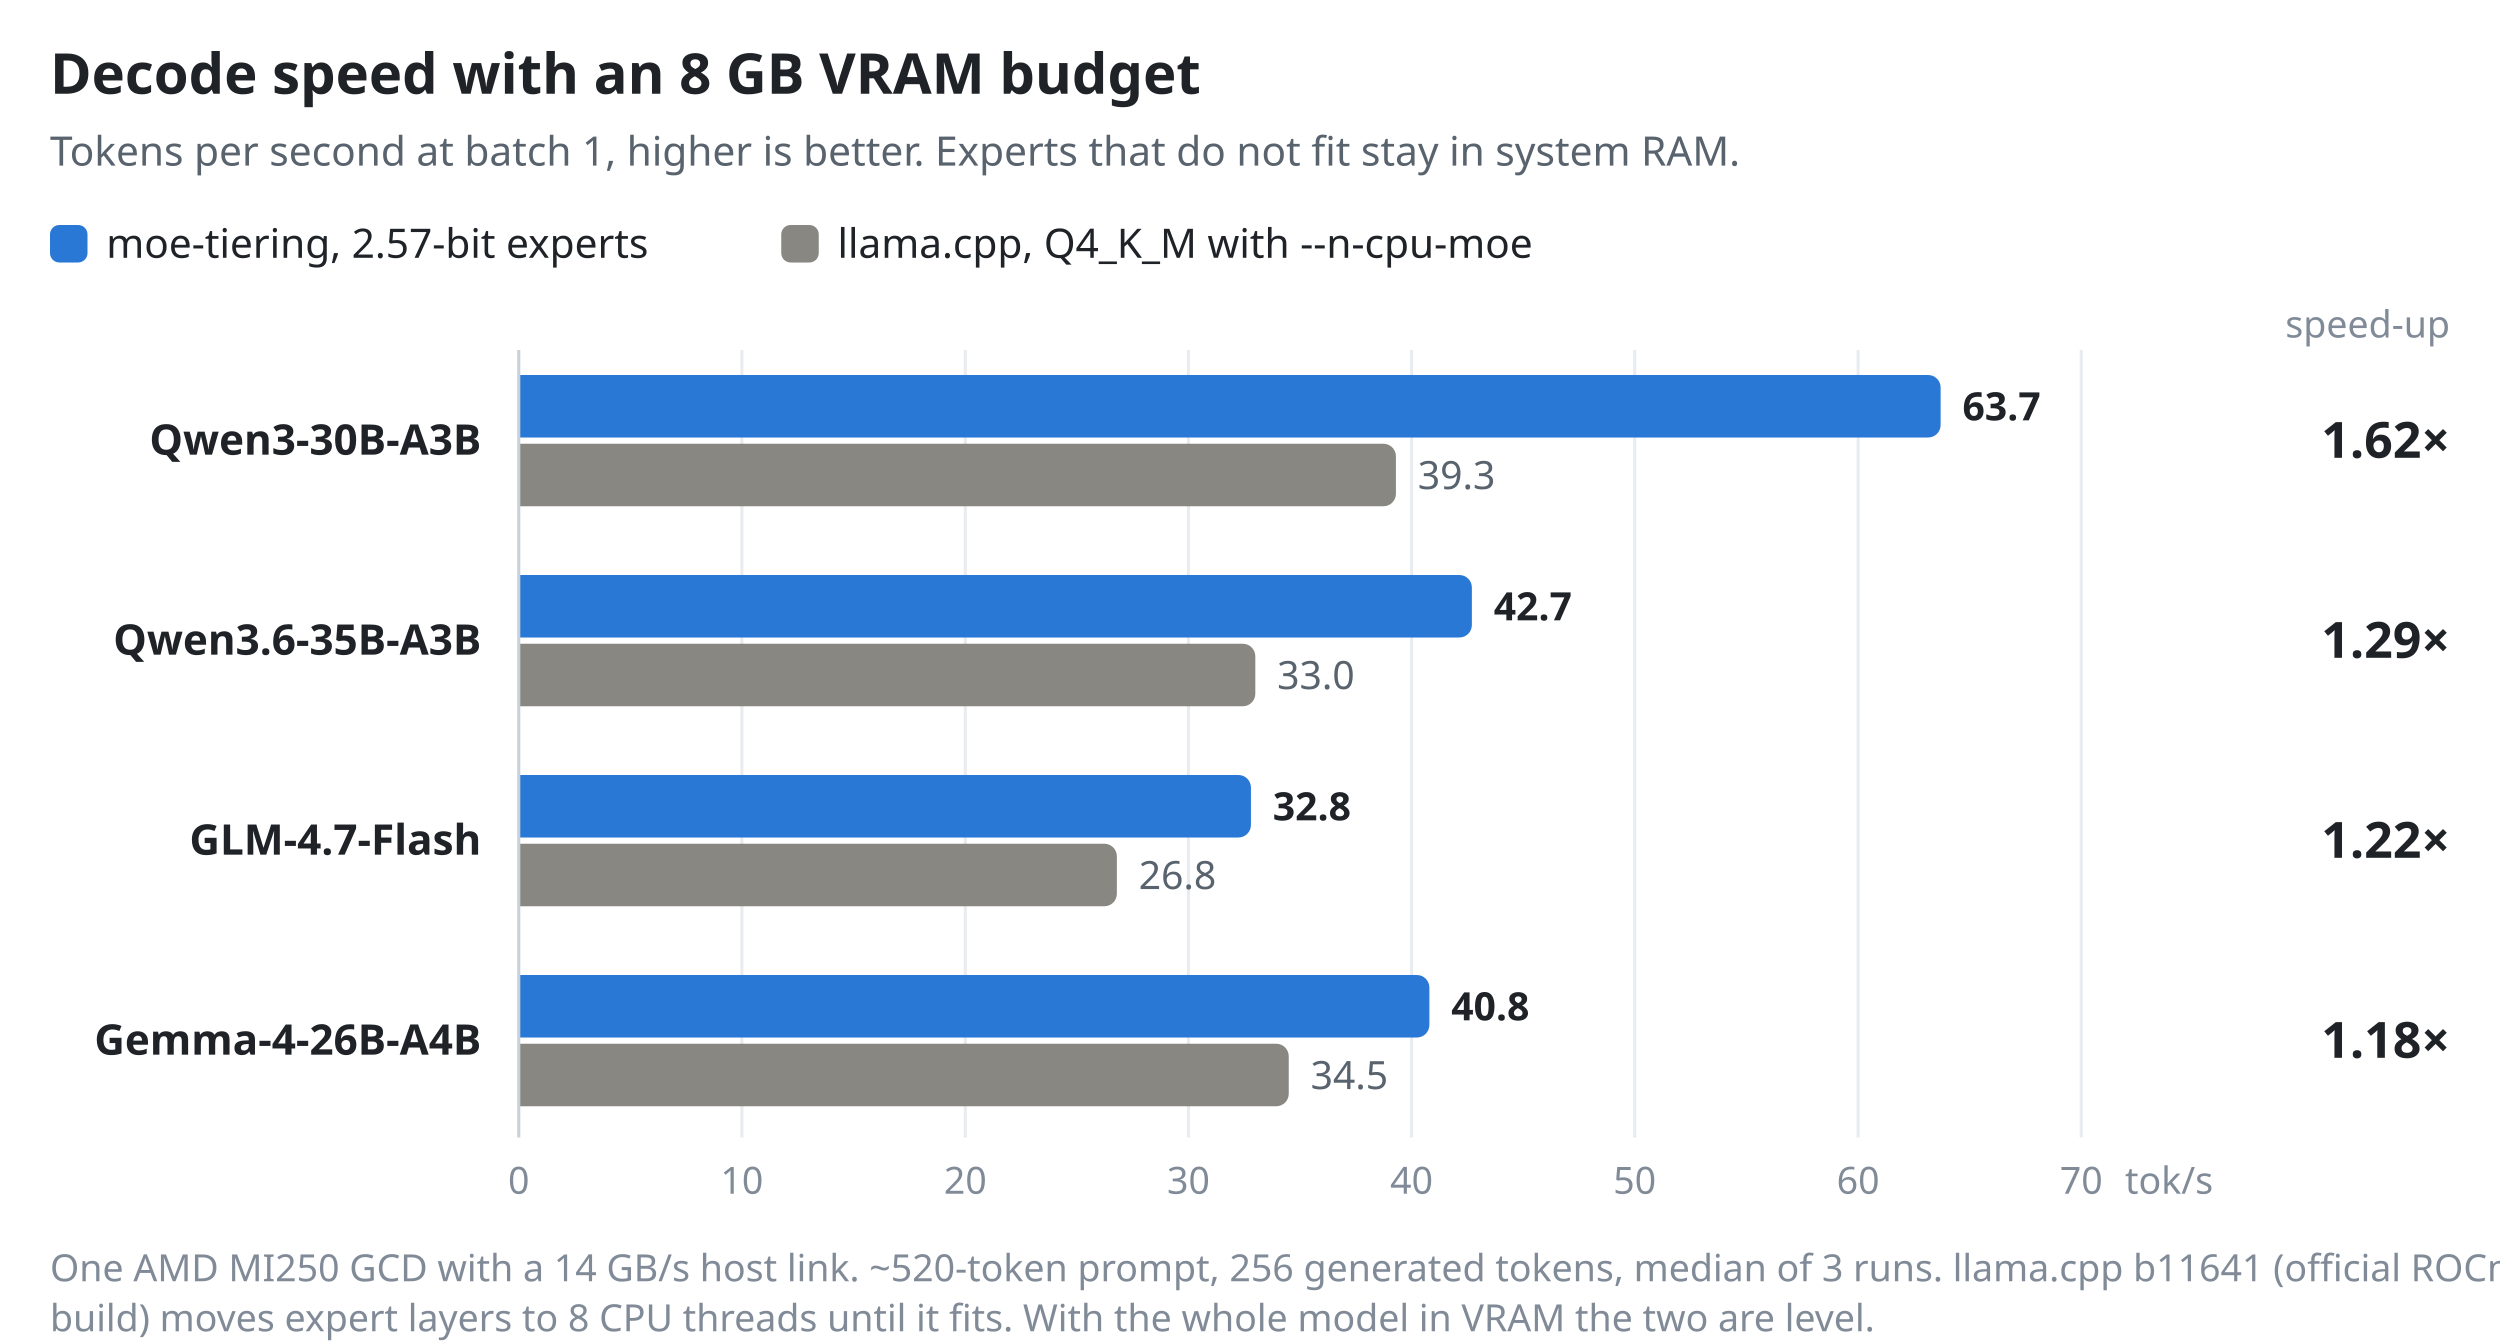
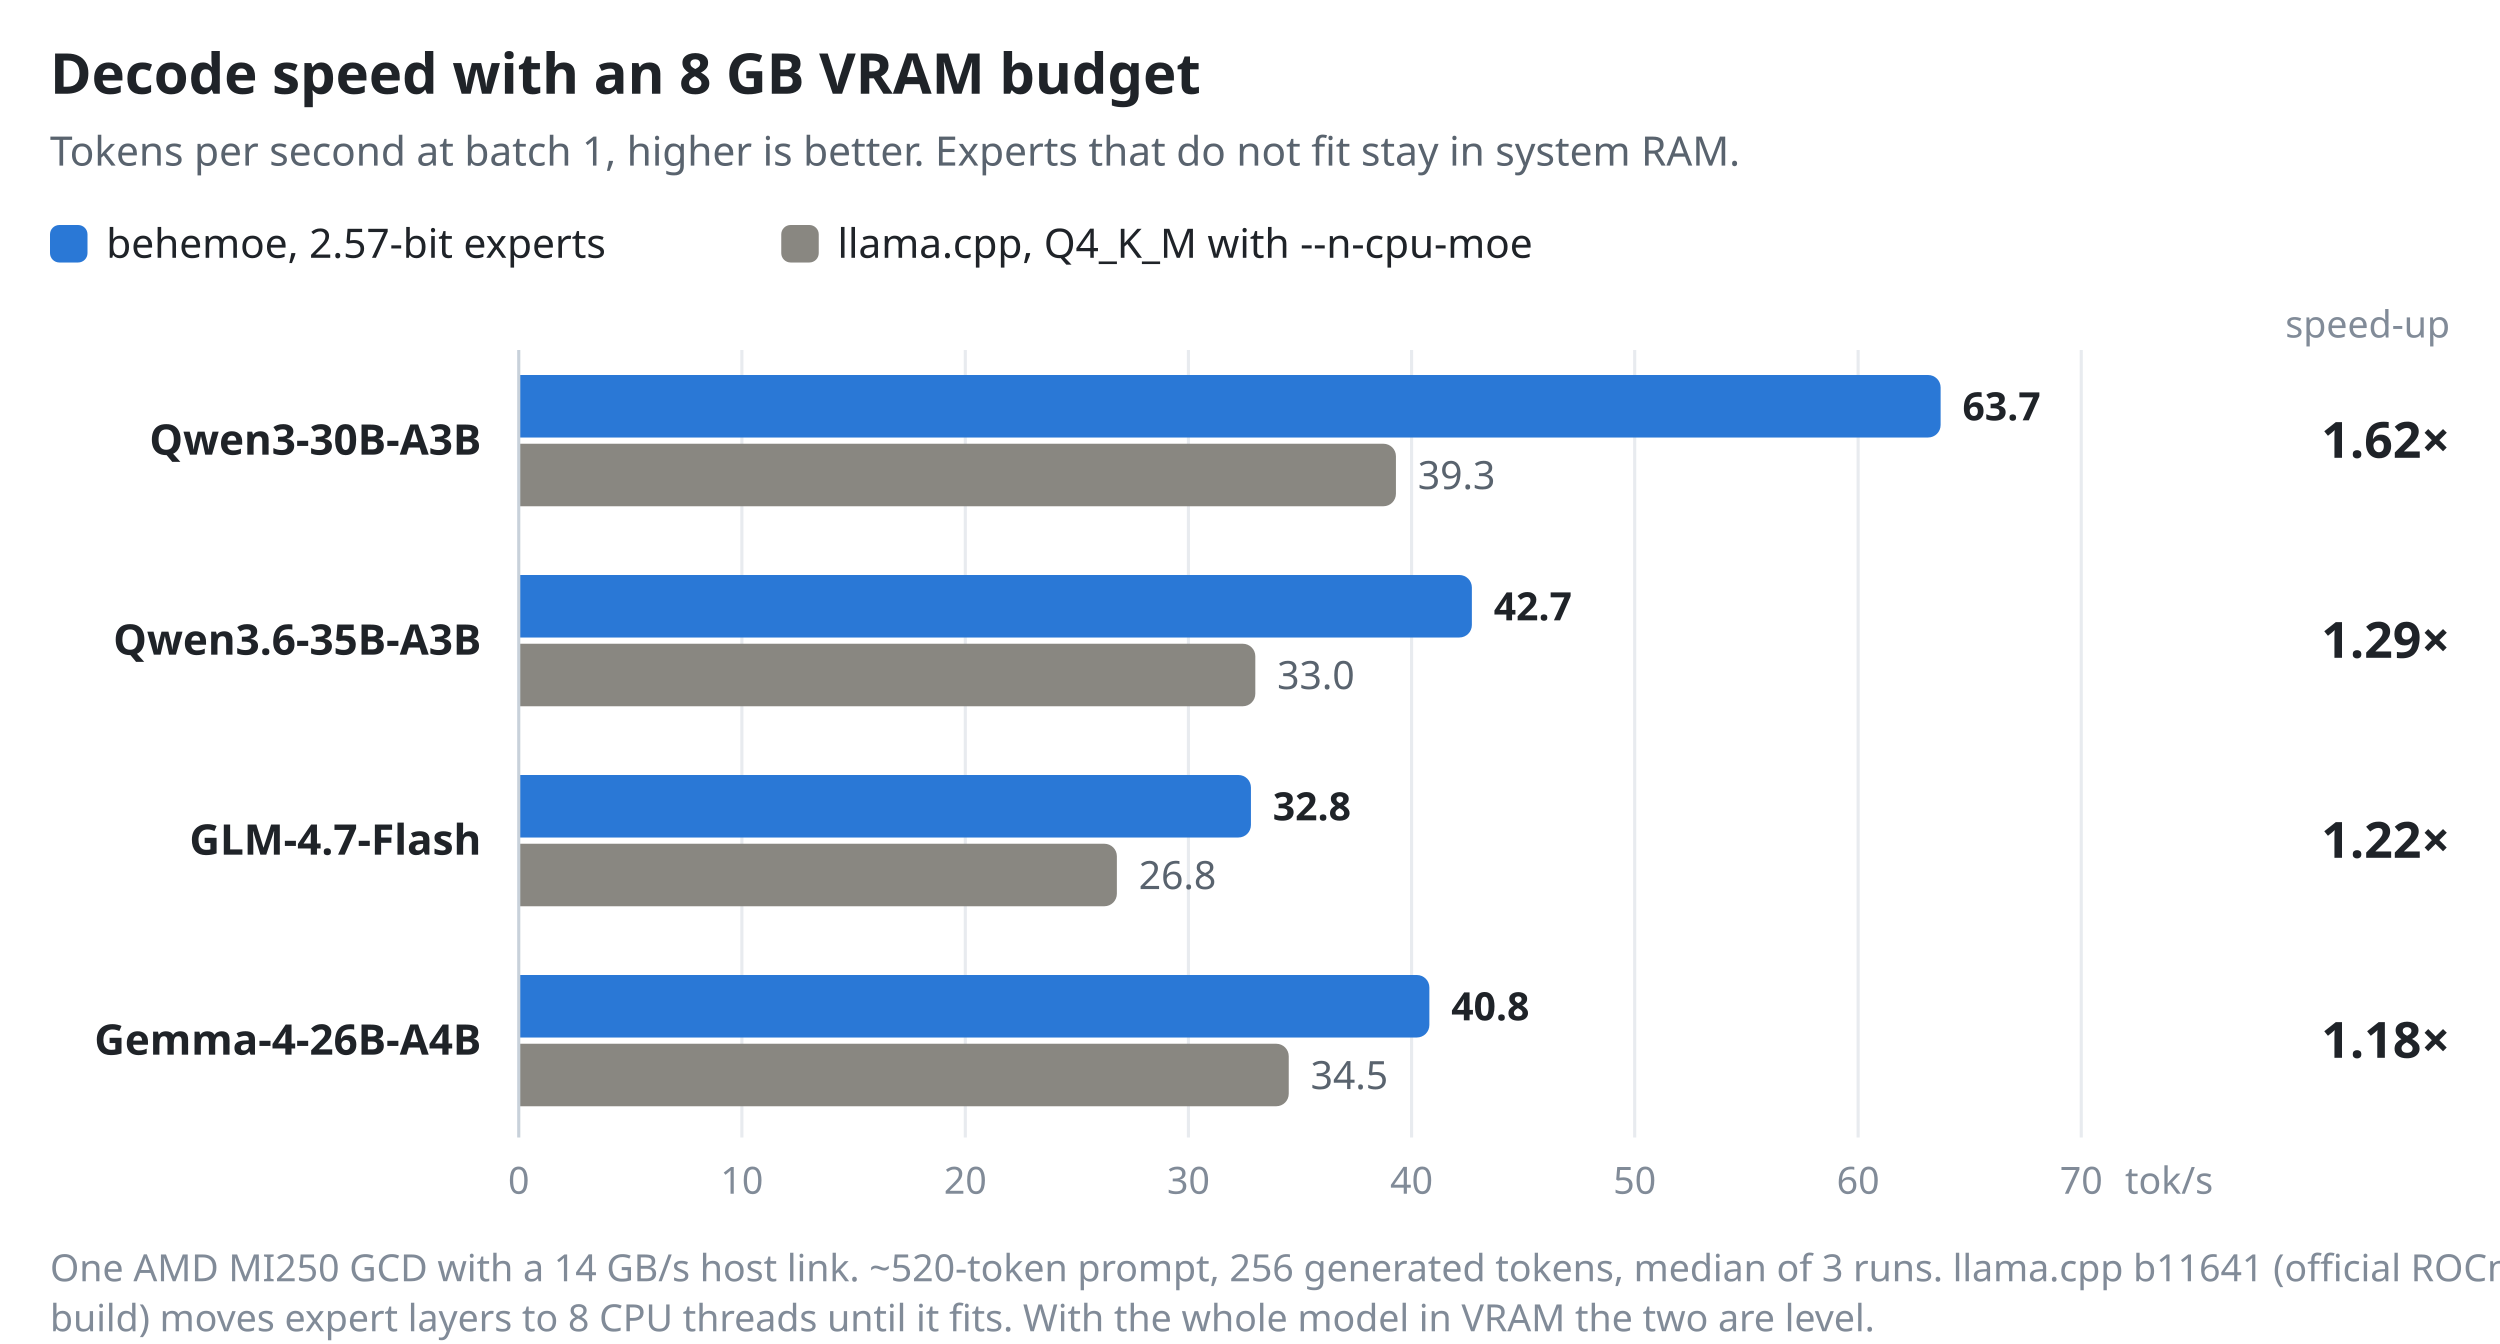
<svg xmlns="http://www.w3.org/2000/svg" width="800" height="430" viewBox="0 0 800 430" role="img" aria-labelledby="t d">
  <g font-family="system-ui, -apple-system, BlinkMacSystemFont, 'Segoe UI', 'Noto Sans', Helvetica, Arial, sans-serif">
    <text x="16.0" y="30.0" font-size="18" font-weight="600" fill="#1f2328" text-anchor="start">Decode speed with an 8 GB VRAM budget</text>
    <text x="16.0" y="53.0" font-size="13" font-weight="400" fill="#59636e" text-anchor="start">Tokens per second at batch 1, higher is better. Experts that do not fit stay in system RAM.</text>
    <rect x="16" y="72" width="12" height="12" rx="3" fill="#2a78d6" />
-     <text x="34.0" y="82.5" font-size="13" font-weight="400" fill="#1f2328" text-anchor="start">moe-tiering, 2.57-bit experts</text>
+     <text x="34.0" y="82.5" font-size="13" font-weight="400" fill="#1f2328" text-anchor="start">behemoe, 2.57-bit experts</text>
    <rect x="250" y="72" width="12" height="12" rx="3" fill="#898781" />
    <text x="268.0" y="82.5" font-size="13" font-weight="400" fill="#1f2328" text-anchor="start">llama.cpp, Q4_K_M with --n-cpu-moe</text>
    <text x="784.0" y="108.0" font-size="12" font-weight="400" fill="#818b98" text-anchor="end">speed-up</text>
    <text x="166.0" y="382.0" font-size="12" font-weight="400" fill="#818b98" text-anchor="middle">0</text>
    <line x1="237.4" y1="112" x2="237.4" y2="364" stroke="#e8ebef" stroke-width="1" />
    <text x="237.4" y="382.0" font-size="12" font-weight="400" fill="#818b98" text-anchor="middle">10</text>
    <line x1="308.9" y1="112" x2="308.9" y2="364" stroke="#e8ebef" stroke-width="1" />
    <text x="308.9" y="382.0" font-size="12" font-weight="400" fill="#818b98" text-anchor="middle">20</text>
    <line x1="380.3" y1="112" x2="380.3" y2="364" stroke="#e8ebef" stroke-width="1" />
    <text x="380.3" y="382.0" font-size="12" font-weight="400" fill="#818b98" text-anchor="middle">30</text>
    <line x1="451.7" y1="112" x2="451.7" y2="364" stroke="#e8ebef" stroke-width="1" />
    <text x="451.7" y="382.0" font-size="12" font-weight="400" fill="#818b98" text-anchor="middle">40</text>
    <line x1="523.1" y1="112" x2="523.1" y2="364" stroke="#e8ebef" stroke-width="1" />
    <text x="523.1" y="382.0" font-size="12" font-weight="400" fill="#818b98" text-anchor="middle">50</text>
    <line x1="594.6" y1="112" x2="594.6" y2="364" stroke="#e8ebef" stroke-width="1" />
    <text x="594.6" y="382.0" font-size="12" font-weight="400" fill="#818b98" text-anchor="middle">60</text>
    <line x1="666.0" y1="112" x2="666.0" y2="364" stroke="#e8ebef" stroke-width="1" />
    <text x="666.0" y="382.0" font-size="12" font-weight="400" fill="#818b98" text-anchor="middle">70</text>
    <text x="680.0" y="382.0" font-size="12" font-weight="400" fill="#818b98" text-anchor="start">tok/s</text>
    <text x="154.0" y="145.5" font-size="13.5" font-weight="600" fill="#1f2328" text-anchor="end">Qwen3-30B-A3B</text>
    <path d="M166.0 120.0h451.0a4 4 0 0 1 4 4v12.0a4 4 0 0 1 -4 4h-451.0z" fill="#2a78d6" />
    <text x="628.0" y="134.5" font-size="12.5" font-weight="600" fill="#1f2328" text-anchor="start">63.7</text>
    <path d="M166.0 142.0h276.7a4 4 0 0 1 4 4v12.0a4 4 0 0 1 -4 4h-276.7z" fill="#898781" />
    <text x="453.7" y="156.5" font-size="12.5" font-weight="400" fill="#59636e" text-anchor="start">39.3</text>
    <text x="784.0" y="146.5" font-size="16" font-weight="700" fill="#1f2328" text-anchor="end">1.62×</text>
    <text x="154.0" y="209.5" font-size="13.5" font-weight="600" fill="#1f2328" text-anchor="end">Qwen3.6-35B-A3B</text>
    <path d="M166.0 184.0h301.0a4 4 0 0 1 4 4v12.0a4 4 0 0 1 -4 4h-301.0z" fill="#2a78d6" />
    <text x="478.0" y="198.5" font-size="12.5" font-weight="600" fill="#1f2328" text-anchor="start">42.7</text>
    <path d="M166.0 206.0h231.7a4 4 0 0 1 4 4v12.0a4 4 0 0 1 -4 4h-231.7z" fill="#898781" />
    <text x="408.7" y="220.5" font-size="12.5" font-weight="400" fill="#59636e" text-anchor="start">33.0</text>
    <text x="784.0" y="210.5" font-size="16" font-weight="700" fill="#1f2328" text-anchor="end">1.29×</text>
    <text x="154.0" y="273.5" font-size="13.5" font-weight="600" fill="#1f2328" text-anchor="end">GLM-4.7-Flash</text>
    <path d="M166.0 248.0h230.3a4 4 0 0 1 4 4v12.0a4 4 0 0 1 -4 4h-230.3z" fill="#2a78d6" />
    <text x="407.3" y="262.5" font-size="12.5" font-weight="600" fill="#1f2328" text-anchor="start">32.8</text>
    <path d="M166.0 270.0h187.4a4 4 0 0 1 4 4v12.0a4 4 0 0 1 -4 4h-187.4z" fill="#898781" />
    <text x="364.4" y="284.5" font-size="12.5" font-weight="400" fill="#59636e" text-anchor="start">26.8</text>
    <text x="784.0" y="274.5" font-size="16" font-weight="700" fill="#1f2328" text-anchor="end">1.22×</text>
    <text x="154.0" y="337.5" font-size="13.5" font-weight="600" fill="#1f2328" text-anchor="end">Gemma-4-26B-A4B</text>
    <path d="M166.0 312.0h287.4a4 4 0 0 1 4 4v12.0a4 4 0 0 1 -4 4h-287.4z" fill="#2a78d6" />
    <text x="464.4" y="326.5" font-size="12.5" font-weight="600" fill="#1f2328" text-anchor="start">40.8</text>
    <path d="M166.0 334.0h242.4a4 4 0 0 1 4 4v12.0a4 4 0 0 1 -4 4h-242.4z" fill="#898781" />
    <text x="419.4" y="348.5" font-size="12.5" font-weight="400" fill="#59636e" text-anchor="start">34.5</text>
    <text x="784.0" y="338.5" font-size="16" font-weight="700" fill="#1f2328" text-anchor="end">1.18×</text>
    <line x1="166" y1="112" x2="166" y2="364" stroke="#c8d1da" stroke-width="1" />
    <text x="16.0" y="410.0" font-size="12" font-weight="400" fill="#818b98" text-anchor="start">One AMD MI250 GCD with a 14 GB/s host link. ~520-token prompt, 256 generated tokens, median of 3 runs. llama.cpp b11641 (official ROCm</text>
    <text x="16.0" y="426.0" font-size="12" font-weight="400" fill="#818b98" text-anchor="start">build) moves expert layers to 8 CPU threads until it fits. With the whole model in VRAM the two are level.</text>
  </g>
</svg>
